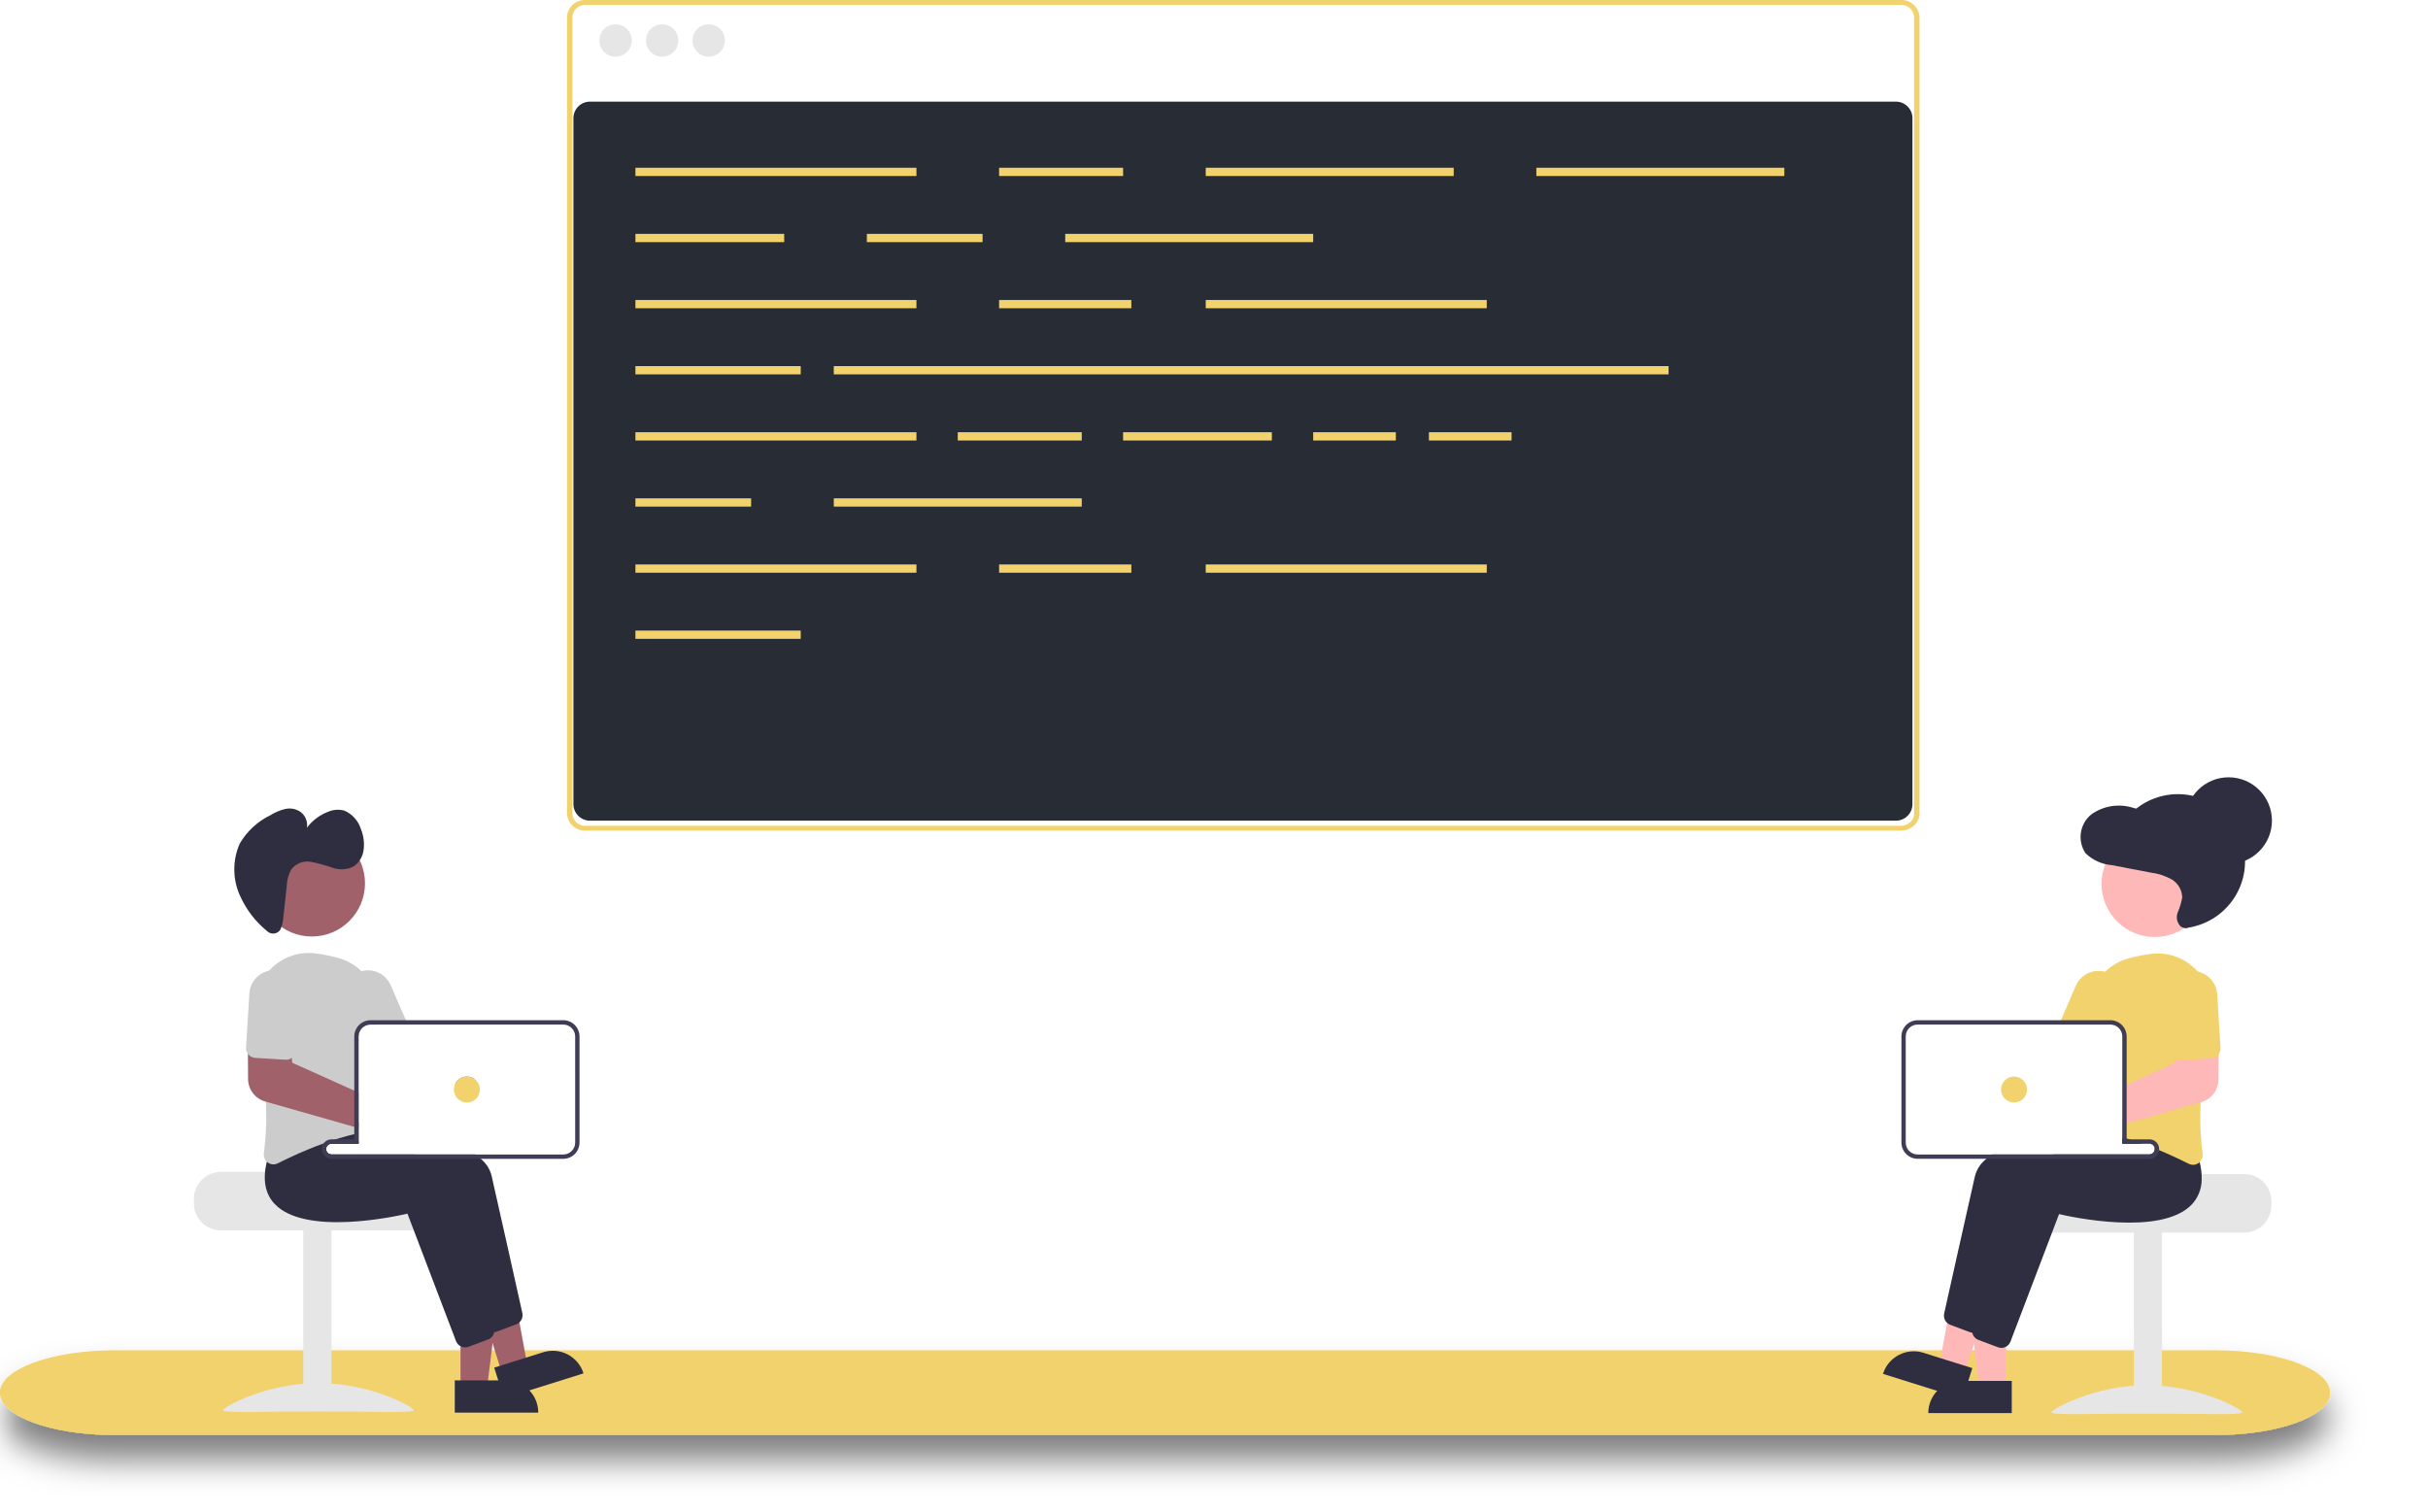
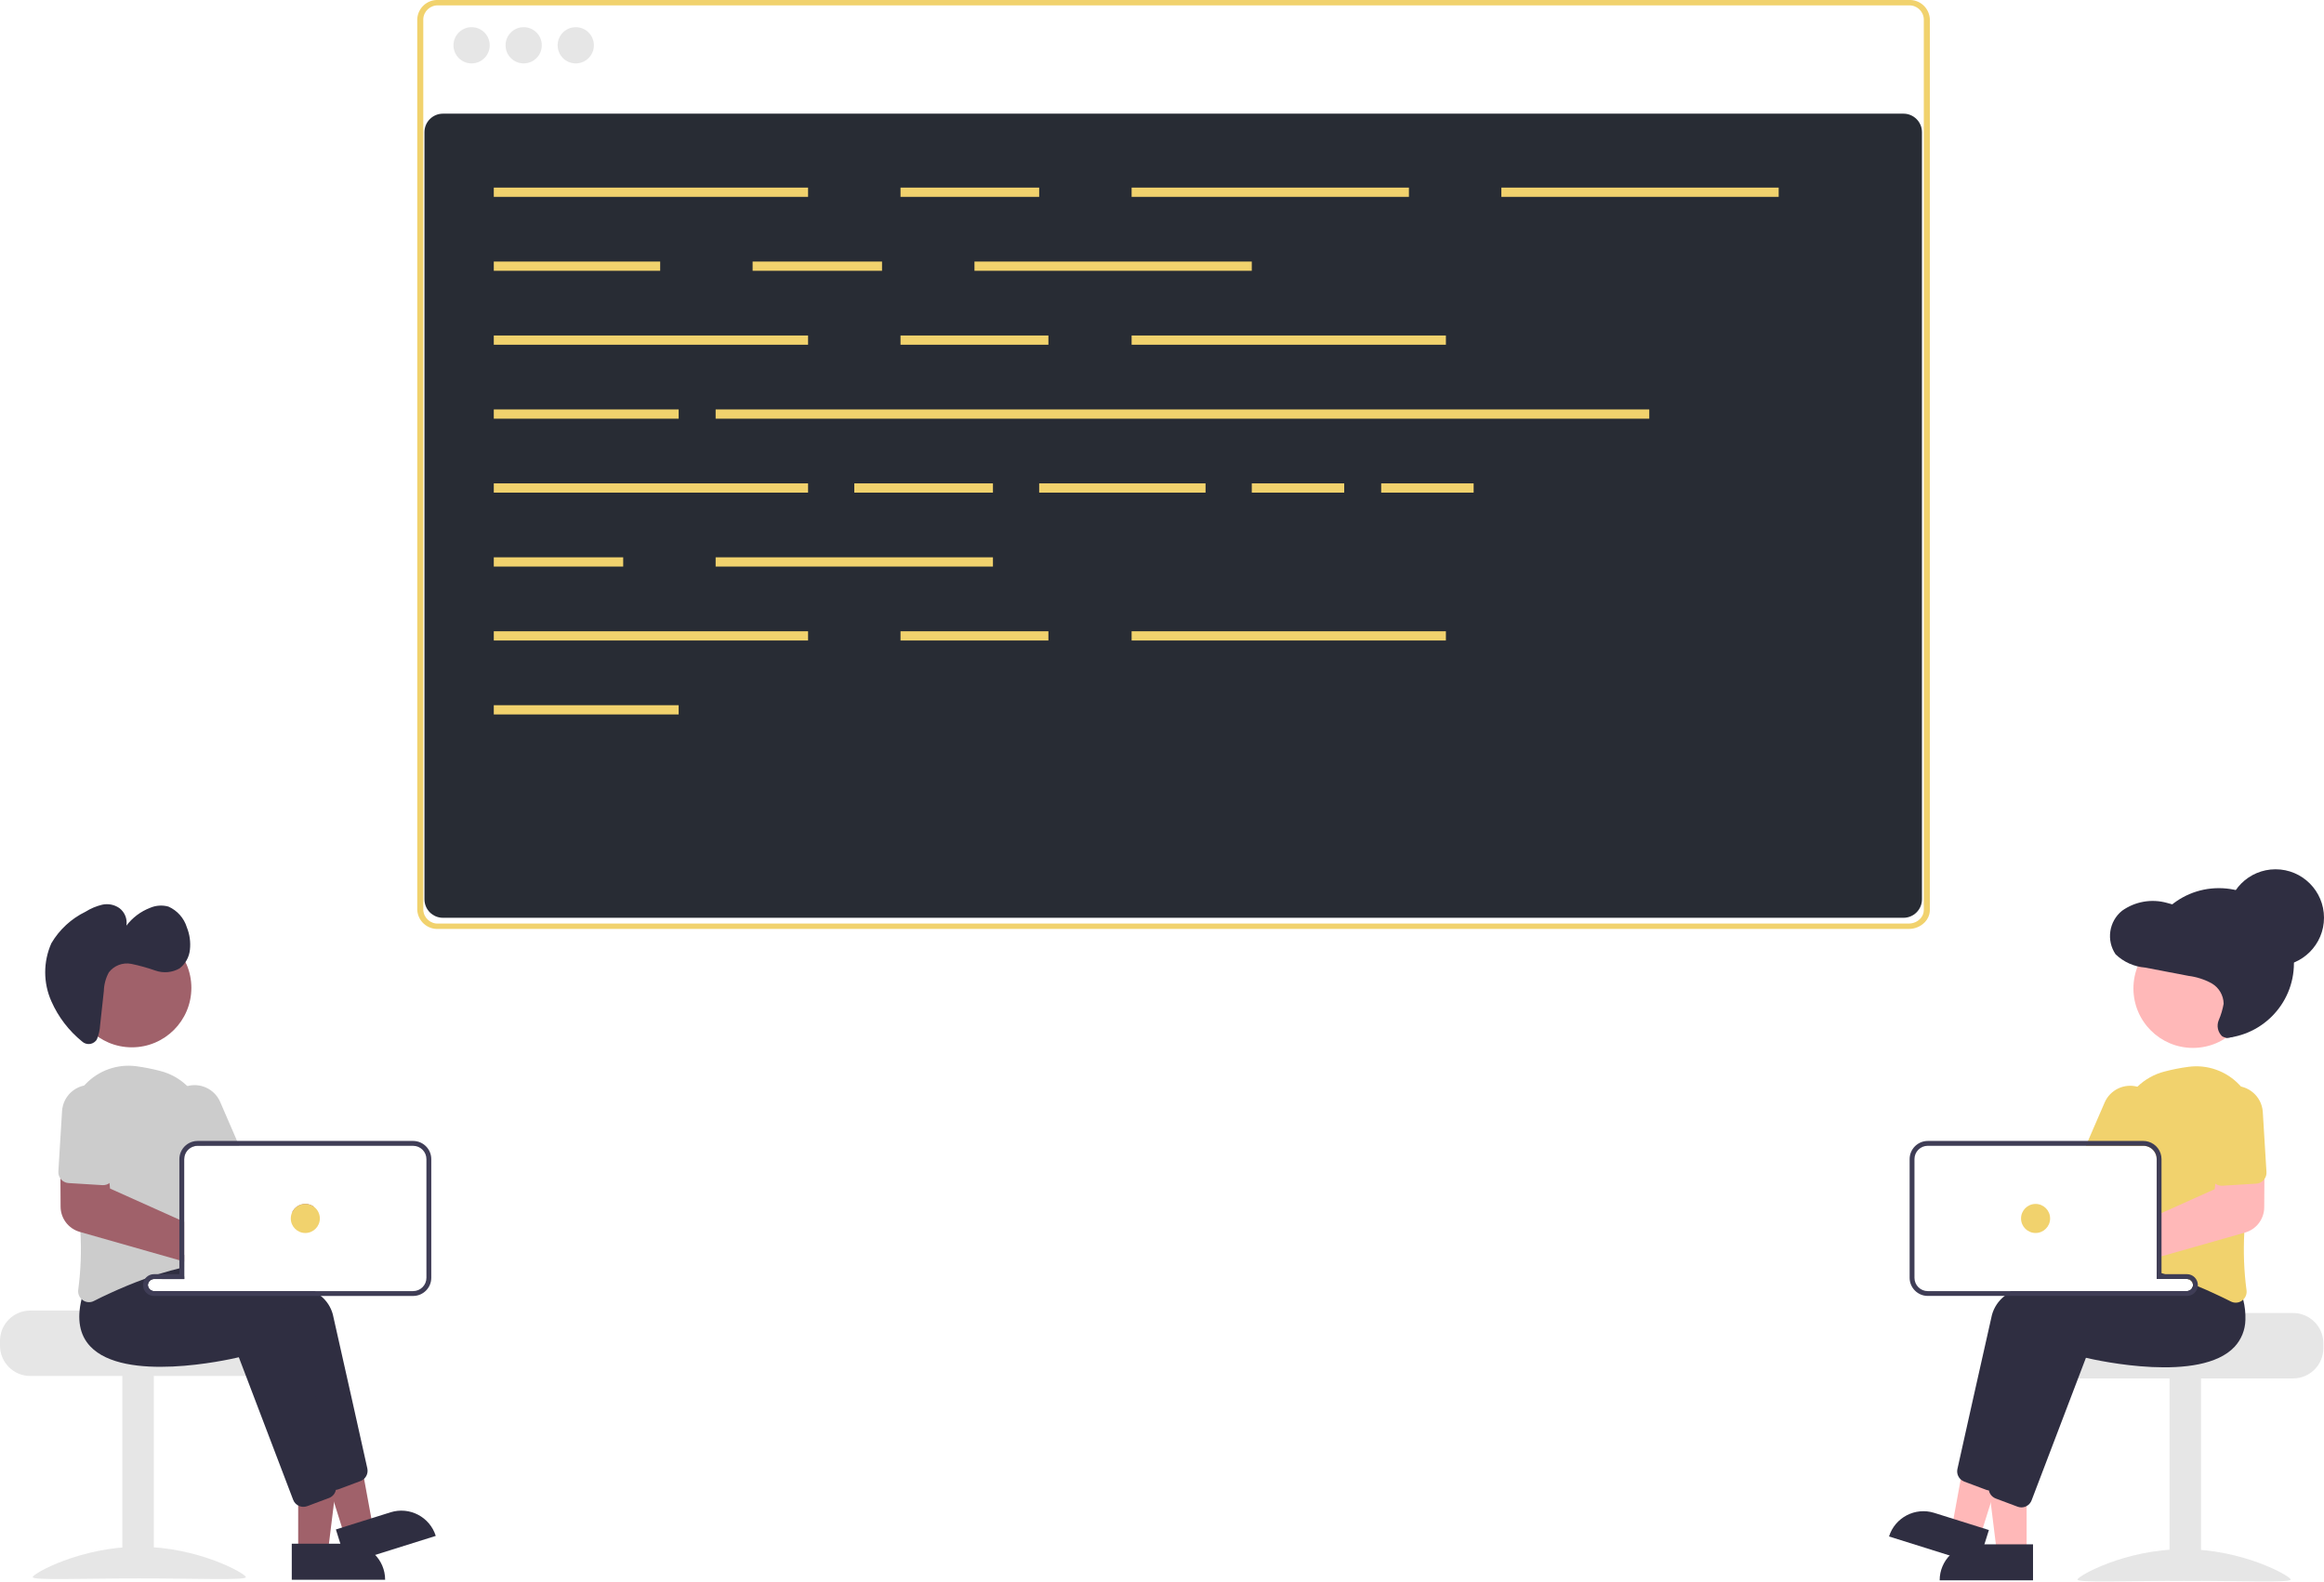
- <svg xmlns="http://www.w3.org/2000/svg" width="293.749" height="182.831" viewBox="0 0 293.749 182.831">
-   <defs>
-     <filter id="Rectangle_40" x="0" y="161.059" width="293.749" height="21.772" filterUnits="userSpaceOnUse">
-       <feOffset dy="3" input="SourceAlpha" />
-       <feGaussianBlur stdDeviation="2" result="blur" />
-       <feFlood flood-opacity="0.51" />
-       <feComposite operator="in" in2="blur" />
-       <feComposite in="SourceGraphic" />
-     </filter>
-   </defs>
-   <g id="Group_82" data-name="Group 82" transform="translate(-14294.625 -343.5)">
+ <svg xmlns="http://www.w3.org/2000/svg" width="251.411" height="171.105" viewBox="0 0 251.411 171.105">
+   <g id="Group_82" data-name="Group 82" transform="translate(-14318.082 -343.5)">
    <g id="Group_81" data-name="Group 81" transform="translate(13219.958 75.542)">
      <g id="Group_61" data-name="Group 61" transform="translate(1067.709 267.958)">
-         <g transform="matrix(1, 0, 0, 1, 6.96, 0)" filter="url(#Rectangle_40)">
-           <rect id="Rectangle_40-2" data-name="Rectangle 40" width="281.933" height="27.714" rx="13.857" transform="translate(-0.02 163.38) scale(1 0.37)" fill="#f1d26d" />
-         </g>
        <g id="Group_60" data-name="Group 60" transform="translate(30.415)">
          <g id="undraw_miro_qvwm">
            <circle id="Ellipse_45" data-name="Ellipse 45" cx="8.123" cy="8.123" r="8.123" transform="translate(231.912 96.091)" fill="#2f2e41" />
            <path id="Path_146" data-name="Path 146" d="M453.884,123.513H294.826a2.177,2.177,0,0,0-2.285,2.044v96.416a2.176,2.176,0,0,0,2.285,2.044H453.884a2.4,2.4,0,0,0,1.737-.717.49.49,0,0,0,.05-.056,1.882,1.882,0,0,0,.328-.495,1.813,1.813,0,0,0,.173-.776V125.557a2.177,2.177,0,0,0-2.288-2.044Zm1.635,98.46a1.341,1.341,0,0,1-.27.8,1.641,1.641,0,0,1-.618.5,1.777,1.777,0,0,1-.747.162H294.826a1.556,1.556,0,0,1-1.633-1.46V125.557a1.556,1.556,0,0,1,1.633-1.46H453.884a1.556,1.556,0,0,1,1.635,1.461Z" transform="translate(-247.402 -123.513)" fill="#f1d26d" />
            <circle id="Ellipse_46" data-name="Ellipse 46" cx="1.96" cy="1.96" r="1.96" transform="translate(49.058 2.94)" fill="#e6e6e6" />
            <circle id="Ellipse_47" data-name="Ellipse 47" cx="1.96" cy="1.96" r="1.96" transform="translate(54.692 2.94)" fill="#e6e6e6" />
            <circle id="Ellipse_48" data-name="Ellipse 48" cx="1.96" cy="1.96" r="1.96" transform="translate(60.326 2.94)" fill="#e6e6e6" />
            <path id="Path_161" data-name="Path 161" d="M991.319,665.635h-12.58c0,.362-12.966.655-12.966.655a3.37,3.37,0,0,0-.553.524,3.252,3.252,0,0,0-.76,2.1v.524a3.277,3.277,0,0,0,3.276,3.276h23.583a3.278,3.278,0,0,0,3.276-3.276v-.524A3.28,3.28,0,0,0,991.319,665.635Z" transform="translate(-743.252 -523.578)" fill="#e6e6e6" />
            <rect id="Rectangle_27" data-name="Rectangle 27" width="3.407" height="22.011" transform="translate(234.703 149.002)" fill="#e6e6e6" />
            <path id="Path_162" data-name="Path 162" d="M1001.019,766.426c0,.368-5.162.142-11.53.142s-11.53.226-11.53-.142,5.162-3.287,11.53-3.287S1001.019,766.057,1001.019,766.426Z" transform="translate(-753.214 -595.532)" fill="#e6e6e6" />
            <path id="Path_163" data-name="Path 163" d="M823.318,606.223h-3.213l-1.528-12.391h4.742Z" transform="translate(-604.078 -438.225)" fill="#ffb8b8" />
            <path id="Path_164" data-name="Path 164" d="M804.667,637.617h6.2v3.9h-10.1A3.9,3.9,0,0,1,804.667,637.617Z" transform="translate(-590.934 -470.536)" fill="#2f2e41" />
            <path id="Path_165" data-name="Path 165" d="M808.9,596.984l-3.065-.962,2.251-12.28,4.524,1.419Z" transform="translate(-594.675 -430.779)" fill="#ffb8b8" />
            <path id="Path_166" data-name="Path 166" d="M3.9,0h6.2V3.9H0A3.9,3.9,0,0,1,3.9,0Z" transform="translate(205.523 162.513) rotate(17.423)" fill="#2f2e41" />
            <path id="Path_167" data-name="Path 167" d="M956.023,644.612a9.927,9.927,0,0,0-.4-1.84l-.6-.755-1.562-1.96-.068,0c-.115.005-.595.031-1.336.089h-.008c-.459.037-1.019.084-1.656.144-.168.018-.343.034-.524.052v2.736h3.276a.656.656,0,0,1,.65.571c0,.029.005.055.005.084a.655.655,0,0,1-.655.655H934.122a7.433,7.433,0,0,0-.7.524,3.9,3.9,0,0,0-1.376,2.06c-1.111,4.884-3.137,13.993-3.734,16.668a1.189,1.189,0,0,0,.354,1.122,1.164,1.164,0,0,0,.385.238l2.364.886a1.256,1.256,0,0,0,.3.071l.037,0a.684.684,0,0,0,.073,0,1.188,1.188,0,0,0,1.1-.76l1.866-4.895,2.875-7.547,1.137-2.985c1.318.309,12.376,2.757,16.079-1.187a4.212,4.212,0,0,0,.849-1.339A5.45,5.45,0,0,0,956.023,644.612Z" transform="translate(-716.558 -504.703)" fill="#2f2e41" />
            <path id="Path_168" data-name="Path 168" d="M968.826,650.491c-.058-.233-.123-.474-.2-.718l-2.162-2.715-.068,0c-.136.008-.784.042-1.777.123-1.127.094-2.7.246-4.47.485-.052.005-.107.013-.16.021-.173.024-.349.047-.524.073v.485h3.275a.656.656,0,0,1,.65.571c0,.029.005.055.005.084a.655.655,0,0,1-.655.655H951.164c-.506.165-.993.338-1.459.524-2.448.97-4.279,2.24-4.654,3.894-.126.556-.265,1.166-.411,1.816-.545,2.416-1.208,5.374-1.808,8.063v0c-.123.556-.246,1.1-.364,1.619-.5,2.254-.925,4.164-1.15,5.167l-.016.084v.005a1.223,1.223,0,0,0,.073.6l0,0v0a1.16,1.16,0,0,0,.341.469,1.2,1.2,0,0,0,.338.2l2.364.886a1.2,1.2,0,0,0,.411.076,1.162,1.162,0,0,0,.563-.144,1.179,1.179,0,0,0,.54-.616l5.089-13.354.789-2.073c1.318.309,12.376,2.754,16.079-1.187a4.426,4.426,0,0,0,1.174-2.9A7.778,7.778,0,0,0,968.826,650.491Z" transform="translate(-726.154 -509.869)" fill="#2f2e41" />
            <path id="Path_169" data-name="Path 169" d="M1008.37,565.912c-.042-.05-.086-.1-.134-.147a6.413,6.413,0,0,0-5.495-1.936,20.794,20.794,0,0,0-2.6.511,6.547,6.547,0,0,0-2.93,1.643,6.4,6.4,0,0,0-1.942,4.769c.01.359.013.726.008,1.1,0,.173,0,.349-.005.524h2.584a1.4,1.4,0,0,1,.333.039,1.444,1.444,0,0,1,1.108,1.4v12.19c.176.05.351.1.524.152.055.018.107.034.16.05l.178.055q.8.248,1.559.524h.854a.656.656,0,0,1,.65.571c.178.071.351.142.521.212.605.252,1.179.5,1.706.747.71.325,1.342.634,1.871.9a1.2,1.2,0,0,0,.537.131,1.154,1.154,0,0,0,.681-.225,1.445,1.445,0,0,0,.118-.1,1.18,1.18,0,0,0,.359-1.043,33.573,33.573,0,0,1-.236-6.21c.073-1.743.231-3.53.435-5.257.11-.935.233-1.853.362-2.736.123-.844.254-1.653.383-2.419A6.448,6.448,0,0,0,1008.37,565.912Z" transform="translate(-765.989 -448.407)" fill="#f1d26d" />
            <path id="Path_170" data-name="Path 170" d="M987.408,572.059a3.094,3.094,0,0,0-.414-.144,3.013,3.013,0,0,0-3.548,1.711l-1.8,4.156-.225.524h6.218a1.39,1.39,0,0,1,.333.039l.21-.485.8-1.839A3.016,3.016,0,0,0,987.408,572.059Z" transform="translate(-755.767 -454.339)" fill="#f1d26d" />
            <circle id="Ellipse_51" data-name="Ellipse 51" cx="6.436" cy="6.436" r="6.436" transform="translate(230.795 100.504)" fill="#ffb8b8" />
            <path id="Path_171" data-name="Path 171" d="M1020.93,601.875l-3.674.1-.267,2.581-.06.6-5.754,2.584-.524.236v4.594l.524-.149,1.656-.472h.008l7.3-2.078.084-.024a2.851,2.851,0,0,0,2.06-2.712l.018-3.048.016-2.246Z" transform="translate(-777.338 -476.498)" fill="#ffb8b8" />
            <path id="Path_172" data-name="Path 172" d="M1037.48,574.53a3.014,3.014,0,0,0-6.016.37l.4,6.541a1.176,1.176,0,0,0,.48.875,1.162,1.162,0,0,0,.77.228l2.809-.173.852-.052a1.149,1.149,0,0,0,.812-.4.809.809,0,0,0,.063-.079,1.172,1.172,0,0,0,.231-.776Z" transform="translate(-792.693 -454.258)" fill="#f1d26d" />
            <path id="Path_173" data-name="Path 173" d="M936.24,609.01H935.9v-.034c-.173.024-.349.047-.524.073v.485H937.8Q937.037,609.259,936.24,609.01Zm0,0H935.9v-.034c-.173.024-.349.047-.524.073v.485H937.8Q937.037,609.259,936.24,609.01Zm2.413,0H935.9V596.563a1.968,1.968,0,0,0-1.423-1.887,1.847,1.847,0,0,0-.542-.079H910.615a1.968,1.968,0,0,0-1.965,1.965V609.4a1.966,1.966,0,0,0,1.965,1.965h28.038a1.18,1.18,0,0,0,1.171-1.051,1.025,1.025,0,0,0,.008-.128A1.181,1.181,0,0,0,938.654,609.01Zm.655,1.179a.655.655,0,0,1-.655.655H910.615a1.442,1.442,0,0,1-1.441-1.441v-12.84a1.442,1.442,0,0,1,1.441-1.441h23.322a1.389,1.389,0,0,1,.333.039,1.444,1.444,0,0,1,1.108,1.4v12.971h3.275a.656.656,0,0,1,.65.571C939.306,610.134,939.309,610.16,939.309,610.189Zm-3.068-1.179H935.9v-.034c-.173.024-.349.047-.524.073v.485H937.8Q937.037,609.259,936.24,609.01Z" transform="translate(-702.066 -471.155)" fill="#3f3d56" />
            <circle id="Ellipse_52" data-name="Ellipse 52" cx="1.572" cy="1.572" r="1.572" transform="translate(218.637 130.256)" fill="#f1d26d" />
            <path id="Path_174" data-name="Path 174" d="M120.279,667.911v.524a3.278,3.278,0,0,0,3.275,3.276h23.584a3.277,3.277,0,0,0,3.275-3.276v-.524a3.252,3.252,0,0,0-.76-2.1,3.367,3.367,0,0,0-.553-.524s-12.966-.294-12.966-.655h-12.58A3.28,3.28,0,0,0,120.279,667.911Z" transform="translate(-120.279 -522.84)" fill="#e6e6e6" />
            <rect id="Rectangle_28" data-name="Rectangle 28" width="3.407" height="22.011" transform="translate(16.641 170.751) rotate(180)" fill="#e6e6e6" />
            <path id="Path_175" data-name="Path 175" d="M133.784,765.426c0,.368,5.162.142,11.53.142s11.53.226,11.53-.142-5.162-3.287-11.53-3.287S133.784,765.057,133.784,765.426Z" transform="translate(-130.245 -594.794)" fill="#e6e6e6" />
            <path id="Path_176" data-name="Path 176" d="M123.1,605.985h3.213l1.528-12.391H123.1Z" transform="translate(-90.842 -438.048)" fill="#a0616a" />
            <path id="Path_177" data-name="Path 177" d="M0,0H10.1V3.9H3.9A3.9,3.9,0,0,1,0,0H0Z" transform="translate(41.664 170.919) rotate(179.997)" fill="#2f2e41" />
            <path id="Path_178" data-name="Path 178" d="M131.789,596.745l3.065-.962L132.6,583.5l-4.524,1.42Z" transform="translate(-94.517 -430.602)" fill="#a0616a" />
            <path id="Path_179" data-name="Path 179" d="M0,0H10.1V3.9H3.9A3.9,3.9,0,0,1,0,0H0Z" transform="translate(47.141 166.173) rotate(162.577)" fill="#2f2e41" />
            <path id="Path_180" data-name="Path 180" d="M193.775,663.4c-.595-2.675-2.623-11.784-3.734-16.668a3.847,3.847,0,0,0-1.3-2,7.115,7.115,0,0,0-.676-.524H170.687a.655.655,0,0,1-.655-.655c0-.029,0-.055.005-.084a.656.656,0,0,1,.65-.571h3.275v-2.6c-.178-.021-.351-.042-.524-.06-1.37-.162-2.55-.267-3.393-.333-.749-.058-1.234-.084-1.349-.089l-.068-.005-1.562,1.963-.6.755a9.855,9.855,0,0,0-.4,1.837,4.76,4.76,0,0,0,1.135,3.983c3.7,3.941,14.761,1.5,16.079,1.187l5.878,15.426a1.181,1.181,0,0,0,1.1.757c.037,0,.073,0,.11-.005a1.2,1.2,0,0,0,.3-.068l2.364-.886A1.188,1.188,0,0,0,193.775,663.4Z" transform="translate(-154.035 -504.521)" fill="#2f2e41" />
            <path id="Path_181" data-name="Path 181" d="M180.773,670.4c-.595-2.675-2.623-11.784-3.734-16.668-.37-1.619-2.13-2.869-4.5-3.831-.453-.186-.93-.359-1.426-.524H161.092a.655.655,0,0,1-.655-.655c0-.029,0-.055.005-.084a.656.656,0,0,1,.65-.571h3.275v-.278c-.364-.063-.728-.121-1.085-.176l-.487-.071q-.436-.063-.857-.118c-1.769-.238-3.341-.39-4.468-.485-.993-.081-1.64-.115-1.777-.123l-.068-.005-2.162,2.717c-.076.244-.141.485-.2.718-.524,2.17-.21,3.881.935,5.1,3.7,3.941,14.761,1.5,16.079,1.187l5.878,15.426a1.184,1.184,0,0,0,1.515.684l2.364-.886a1.181,1.181,0,0,0,.742-.88A1.1,1.1,0,0,0,180.773,670.4Z" transform="translate(-144.44 -509.687)" fill="#2f2e41" />
            <path id="Path_182" data-name="Path 182" d="M242.29,620.6a1.572,1.572,0,0,0-1.433.928l2.385-.608A1.552,1.552,0,0,0,242.29,620.6Z" transform="translate(-209.26 -490.345)" fill="#a0616a" />
            <path id="Path_183" data-name="Path 183" d="M163.41,570.341a6.4,6.4,0,0,0-1.944-4.6,6.532,6.532,0,0,0-2.927-1.64,21.332,21.332,0,0,0-2.6-.514,6.425,6.425,0,0,0-5.495,1.939c-.047.047-.092.1-.134.147a6.446,6.446,0,0,0-1.593,5.453c.128.765.259,1.575.383,2.419.128.883.252,1.8.362,2.736.2,1.727.362,3.514.435,5.254a33.359,33.359,0,0,1-.236,6.213,1.18,1.18,0,0,0,.359,1.043,1.43,1.43,0,0,0,.118.1,1.144,1.144,0,0,0,1.218.092c.529-.27,1.161-.579,1.871-.9,1.072-.49,2.322-1.019,3.669-1.507.464-.168.941-.33,1.423-.482l.375-.118c.626-.191,1.263-.369,1.905-.521.176-.042.349-.081.524-.118v-11.69a1.444,1.444,0,0,1,1.108-1.4,1.393,1.393,0,0,1,.333-.039h.844c-.005-.176-.008-.351-.008-.524-.005-.393,0-.781.008-1.161C163.41,570.454,163.41,570.4,163.41,570.341Z" transform="translate(-141.195 -448.229)" fill="#ccc" />
            <path id="Path_184" data-name="Path 184" d="M196.727,577.6l-1.826-4.219a3.017,3.017,0,0,0-3.548-1.714,3.112,3.112,0,0,0-.414.144,3.019,3.019,0,0,0-1.57,3.965l1.292,2.982.349.807a1.444,1.444,0,0,1,1.108-1.4,1.393,1.393,0,0,1,.333-.039h4.5Z" transform="translate(-171.082 -454.161)" fill="#ccc" />
            <circle id="Ellipse_53" data-name="Ellipse 53" cx="6.436" cy="6.436" r="6.436" transform="translate(7.83 100.441)" fill="#a0616a" />
            <path id="Path_185" data-name="Path 185" d="M144.427,511.6a1.042,1.042,0,0,1-1.491.086,11.641,11.641,0,0,1-3.321-4.336,7.724,7.724,0,0,1-.007-6.3,8.691,8.691,0,0,1,3.693-3.408,6.023,6.023,0,0,1,1.794-.758,2.357,2.357,0,0,1,1.875.369,1.977,1.977,0,0,1,.754,1.894,5.858,5.858,0,0,1,2.569-1.928,2.978,2.978,0,0,1,1.979-.133,3.623,3.623,0,0,1,1.994,2.25,5.016,5.016,0,0,1,.329,2.427,2.916,2.916,0,0,1-1.119,2.01,3.149,3.149,0,0,1-2.608.238,20.435,20.435,0,0,0-2.626-.731,2.472,2.472,0,0,0-2.418.925,4.479,4.479,0,0,0-.54,2.007l-.4,3.668a4.861,4.861,0,0,1-.335,1.53A.854.854,0,0,1,144.427,511.6Z" transform="translate(-134.05 -399)" fill="#2f2e41" />
            <path id="Path_186" data-name="Path 186" d="M158.055,608.281l-7.5-3.365-.06-.6-.267-2.581-3.674-.1-1.381-.037.016,2.246.018,3.047a2.847,2.847,0,0,0,2.06,2.709l.084.024,7.308,2.081,3.393.967.524.149v-4.308Z" transform="translate(-138.652 -476.324)" fill="#a0616a" />
            <path id="Path_187" data-name="Path 187" d="M147.946,571.476a3.011,3.011,0,0,0-3.192,2.822l-.4,6.538a1.186,1.186,0,0,0,.231.776.805.805,0,0,0,.063.079,1.166,1.166,0,0,0,.351.27,1.15,1.15,0,0,0,.461.126l.852.052,2.809.173a1.183,1.183,0,0,0,1.25-1.106l.4-6.538A3.015,3.015,0,0,0,147.946,571.476Z" transform="translate(-138.041 -454.088)" fill="#ccc" />
            <path id="Path_188" data-name="Path 188" d="M1005.213,509.984c-.549.3-1.232.586-1.755.23a1.565,1.565,0,0,1-.37-1.724,7.964,7.964,0,0,0,.537-1.794,2.6,2.6,0,0,0-1.308-2.211,7.069,7.069,0,0,0-2.483-.8l-4.7-.9a5.205,5.205,0,0,1-3.2-1.435,3.527,3.527,0,0,1,.694-4.709,5.72,5.72,0,0,1,4.877-.851,25.584,25.584,0,0,0,2.769.641c1.855.2,3.818-.539,5.539.224a5.024,5.024,0,0,1,2.619,4.03,13.548,13.548,0,0,1-.571,4.992,9.012,9.012,0,0,1-1.059,2.775,3.039,3.039,0,0,1-2.373,1.488Z" transform="translate(-763.07 -398.101)" fill="#2f2e41" />
            <circle id="Ellipse_54" data-name="Ellipse 54" cx="5.241" cy="5.241" r="5.241" transform="translate(240.929 94.05)" fill="#2f2e41" />
            <path id="Path_189" data-name="Path 189" d="M183.257,608.98v.034h-.338l-.223.071q-.68.216-1.336.453h2.421v-.485C183.605,609.027,183.43,609,183.257,608.98Zm0,0v.034h-.338l-.223.071q-.68.216-1.336.453h2.421v-.485C183.605,609.027,183.43,609,183.257,608.98Zm0,0v.034h-.338l-.223.071c.356.055.721.113,1.085.176v-.207C183.605,609.027,183.43,609,183.257,608.98Zm0-.605v.639h-.338l-.223.071q-.68.216-1.336.453h2.421v-1.281C183.605,608.294,183.432,608.333,183.257,608.375Zm0,0v.639h-.338l-.223.071q-.68.216-1.336.453h2.421v-1.281C183.605,608.294,183.432,608.333,183.257,608.375Zm0,0v.639h-.338l-.223.071q-.68.216-1.336.453h2.421v-1.281C183.605,608.294,183.432,608.333,183.257,608.375ZM208.543,594.6H185.222a1.849,1.849,0,0,0-.542.079,1.978,1.978,0,0,0-1.247,1.08,1.935,1.935,0,0,0-.176.807v12.447h-2.751a1.179,1.179,0,0,0-1.179,1.179,1.02,1.02,0,0,0,.008.128,1.18,1.18,0,0,0,1.171,1.051h28.038a1.966,1.966,0,0,0,1.965-1.965v-12.84A1.968,1.968,0,0,0,208.543,594.6Zm1.441,14.805a1.442,1.442,0,0,1-1.441,1.441H180.505a.655.655,0,0,1-.655-.655c0-.029,0-.055.005-.084a.656.656,0,0,1,.65-.571h3.275V596.567a1.444,1.444,0,0,1,1.108-1.4,1.392,1.392,0,0,1,.333-.039h23.321a1.442,1.442,0,0,1,1.441,1.441Zm-26.728-1.032v.639h-.338l-.223.071q-.68.216-1.336.453h2.421v-1.281C183.605,608.294,183.432,608.333,183.257,608.375Zm0,0v.639h-.338l-.223.071q-.68.216-1.336.453h2.421v-1.281C183.605,608.294,183.432,608.333,183.257,608.375Zm0,0v.639h-.338l-.223.071q-.68.216-1.336.453h2.421v-1.281C183.605,608.294,183.432,608.333,183.257,608.375Zm0,.605v.034h-.338l-.223.071q-.68.216-1.336.453h2.421v-.485C183.605,609.027,183.43,609,183.257,608.98Z" transform="translate(-163.853 -471.158)" fill="#3f3d56" />
            <path id="Path_190" data-name="Path 190" d="M243.47,622.174a1.572,1.572,0,1,1-3.144,0,1.556,1.556,0,0,1,.139-.645,1.572,1.572,0,0,1,1.433-.928,1.552,1.552,0,0,1,.951.32A1.573,1.573,0,0,1,243.47,622.174Z" transform="translate(-208.869 -490.345)" fill="#f1d26d" />
          </g>
-           <rect id="Rectangle_55" data-name="Rectangle 55" width="162" height="87" rx="2" transform="translate(45.918 12.298)" fill="#282c34" />
-           <line id="Line_75" data-name="Line 75" x2="34" transform="translate(53.418 20.798)" fill="none" stroke="#f1d26d" stroke-width="1" />
-           <line id="Line_92" data-name="Line 92" x2="34" transform="translate(53.418 52.798)" fill="none" stroke="#f1d26d" stroke-width="1" />
-           <line id="Line_76" data-name="Line 76" x2="15" transform="translate(97.418 20.798)" fill="none" stroke="#f1d26d" stroke-width="1" />
-           <line id="Line_93" data-name="Line 93" x2="15" transform="translate(92.418 52.798)" fill="none" stroke="#f1d26d" stroke-width="1" />
-           <line id="Line_77" data-name="Line 77" x2="30" transform="translate(122.418 20.798)" fill="none" stroke="#f1d26d" stroke-width="1" />
-           <line id="Line_85" data-name="Line 85" x2="30" transform="translate(162.418 20.798)" fill="none" stroke="#f1d26d" stroke-width="1" />
-           <line id="Line_95" data-name="Line 95" x2="18" transform="translate(112.418 52.798)" fill="none" stroke="#f1d26d" stroke-width="1" />
-           <line id="Line_96" data-name="Line 96" x2="10" transform="translate(135.418 52.798)" fill="none" stroke="#f1d26d" stroke-width="1" />
-           <line id="Line_97" data-name="Line 97" x2="10" transform="translate(149.418 52.798)" fill="none" stroke="#f1d26d" stroke-width="1" />
-           <line id="Line_79" data-name="Line 79" x2="18" transform="translate(53.418 28.798)" fill="none" stroke="#f1d26d" stroke-width="1" />
-           <line id="Line_80" data-name="Line 80" x2="14" transform="translate(81.418 28.798)" fill="none" stroke="#f1d26d" stroke-width="1" />
-           <line id="Line_90" data-name="Line 90" x2="14" transform="translate(53.418 60.798)" fill="none" stroke="#f1d26d" stroke-width="1" />
-           <line id="Line_82" data-name="Line 82" x2="34" transform="translate(53.418 36.798)" fill="none" stroke="#f1d26d" stroke-width="1" />
-           <line id="Line_91" data-name="Line 91" x2="34" transform="translate(53.418 68.798)" fill="none" stroke="#f1d26d" stroke-width="1" />
-           <line id="Line_86" data-name="Line 86" x2="34" transform="translate(122.418 36.798)" fill="none" stroke="#f1d26d" stroke-width="1" />
-           <line id="Line_87" data-name="Line 87" x2="34" transform="translate(122.418 68.798)" fill="none" stroke="#f1d26d" stroke-width="1" />
-           <line id="Line_83" data-name="Line 83" x2="16" transform="translate(97.418 36.798)" fill="none" stroke="#f1d26d" stroke-width="1" />
-           <line id="Line_89" data-name="Line 89" x2="16" transform="translate(97.418 68.798)" fill="none" stroke="#f1d26d" stroke-width="1" />
-           <path id="Path_282" data-name="Path 282" d="M0,0H20" transform="translate(53.418 44.798)" fill="none" stroke="#f1d26d" stroke-width="1" />
-           <path id="Path_284" data-name="Path 284" d="M0,0H101" transform="translate(77.417 44.798)" fill="none" stroke="#f1d26d" stroke-width="1" />
-           <path id="Path_283" data-name="Path 283" d="M0,0H20" transform="translate(53.418 76.798)" fill="none" stroke="#f1d26d" stroke-width="1" />
-           <line id="Line_81" data-name="Line 81" x2="30" transform="translate(105.418 28.798)" fill="none" stroke="#f1d26d" stroke-width="1" />
-           <line id="Line_88" data-name="Line 88" x2="30" transform="translate(77.418 60.798)" fill="none" stroke="#f1d26d" stroke-width="1" />
+           <g id="Group_84" data-name="Group 84">
+             <rect id="Rectangle_55" data-name="Rectangle 55" width="162" height="87" rx="2" transform="translate(45.918 12.298)" fill="#282c34" />
+             <g id="Group_83" data-name="Group 83">
+               <line id="Line_75" data-name="Line 75" x2="34" transform="translate(53.418 20.798)" fill="none" stroke="#f1d26d" stroke-width="1" />
+               <line id="Line_92" data-name="Line 92" x2="34" transform="translate(53.418 52.798)" fill="none" stroke="#f1d26d" stroke-width="1" />
+               <line id="Line_76" data-name="Line 76" x2="15" transform="translate(97.418 20.798)" fill="none" stroke="#f1d26d" stroke-width="1" />
+               <line id="Line_93" data-name="Line 93" x2="15" transform="translate(92.418 52.798)" fill="none" stroke="#f1d26d" stroke-width="1" />
+               <line id="Line_77" data-name="Line 77" x2="30" transform="translate(122.418 20.798)" fill="none" stroke="#f1d26d" stroke-width="1" />
+               <line id="Line_85" data-name="Line 85" x2="30" transform="translate(162.418 20.798)" fill="none" stroke="#f1d26d" stroke-width="1" />
+               <line id="Line_95" data-name="Line 95" x2="18" transform="translate(112.418 52.798)" fill="none" stroke="#f1d26d" stroke-width="1" />
+               <line id="Line_96" data-name="Line 96" x2="10" transform="translate(135.418 52.798)" fill="none" stroke="#f1d26d" stroke-width="1" />
+               <line id="Line_97" data-name="Line 97" x2="10" transform="translate(149.418 52.798)" fill="none" stroke="#f1d26d" stroke-width="1" />
+               <line id="Line_79" data-name="Line 79" x2="18" transform="translate(53.418 28.798)" fill="none" stroke="#f1d26d" stroke-width="1" />
+               <line id="Line_80" data-name="Line 80" x2="14" transform="translate(81.418 28.798)" fill="none" stroke="#f1d26d" stroke-width="1" />
+               <line id="Line_90" data-name="Line 90" x2="14" transform="translate(53.418 60.798)" fill="none" stroke="#f1d26d" stroke-width="1" />
+               <line id="Line_82" data-name="Line 82" x2="34" transform="translate(53.418 36.798)" fill="none" stroke="#f1d26d" stroke-width="1" />
+               <line id="Line_91" data-name="Line 91" x2="34" transform="translate(53.418 68.798)" fill="none" stroke="#f1d26d" stroke-width="1" />
+               <line id="Line_86" data-name="Line 86" x2="34" transform="translate(122.418 36.798)" fill="none" stroke="#f1d26d" stroke-width="1" />
+               <line id="Line_87" data-name="Line 87" x2="34" transform="translate(122.418 68.798)" fill="none" stroke="#f1d26d" stroke-width="1" />
+               <line id="Line_83" data-name="Line 83" x2="16" transform="translate(97.418 36.798)" fill="none" stroke="#f1d26d" stroke-width="1" />
+               <line id="Line_89" data-name="Line 89" x2="16" transform="translate(97.418 68.798)" fill="none" stroke="#f1d26d" stroke-width="1" />
+               <path id="Path_282" data-name="Path 282" d="M0,0H20" transform="translate(53.418 44.798)" fill="none" stroke="#f1d26d" stroke-width="1" />
+               <path id="Path_284" data-name="Path 284" d="M0,0H101" transform="translate(77.418 44.798)" fill="none" stroke="#f1d26d" stroke-width="1" />
+               <path id="Path_283" data-name="Path 283" d="M0,0H20" transform="translate(53.418 76.798)" fill="none" stroke="#f1d26d" stroke-width="1" />
+               <line id="Line_81" data-name="Line 81" x2="30" transform="translate(105.418 28.798)" fill="none" stroke="#f1d26d" stroke-width="1" />
+               <line id="Line_88" data-name="Line 88" x2="30" transform="translate(77.418 60.798)" fill="none" stroke="#f1d26d" stroke-width="1" />
+             </g>
+           </g>
        </g>
      </g>
    </g>
  </g>
</svg>
